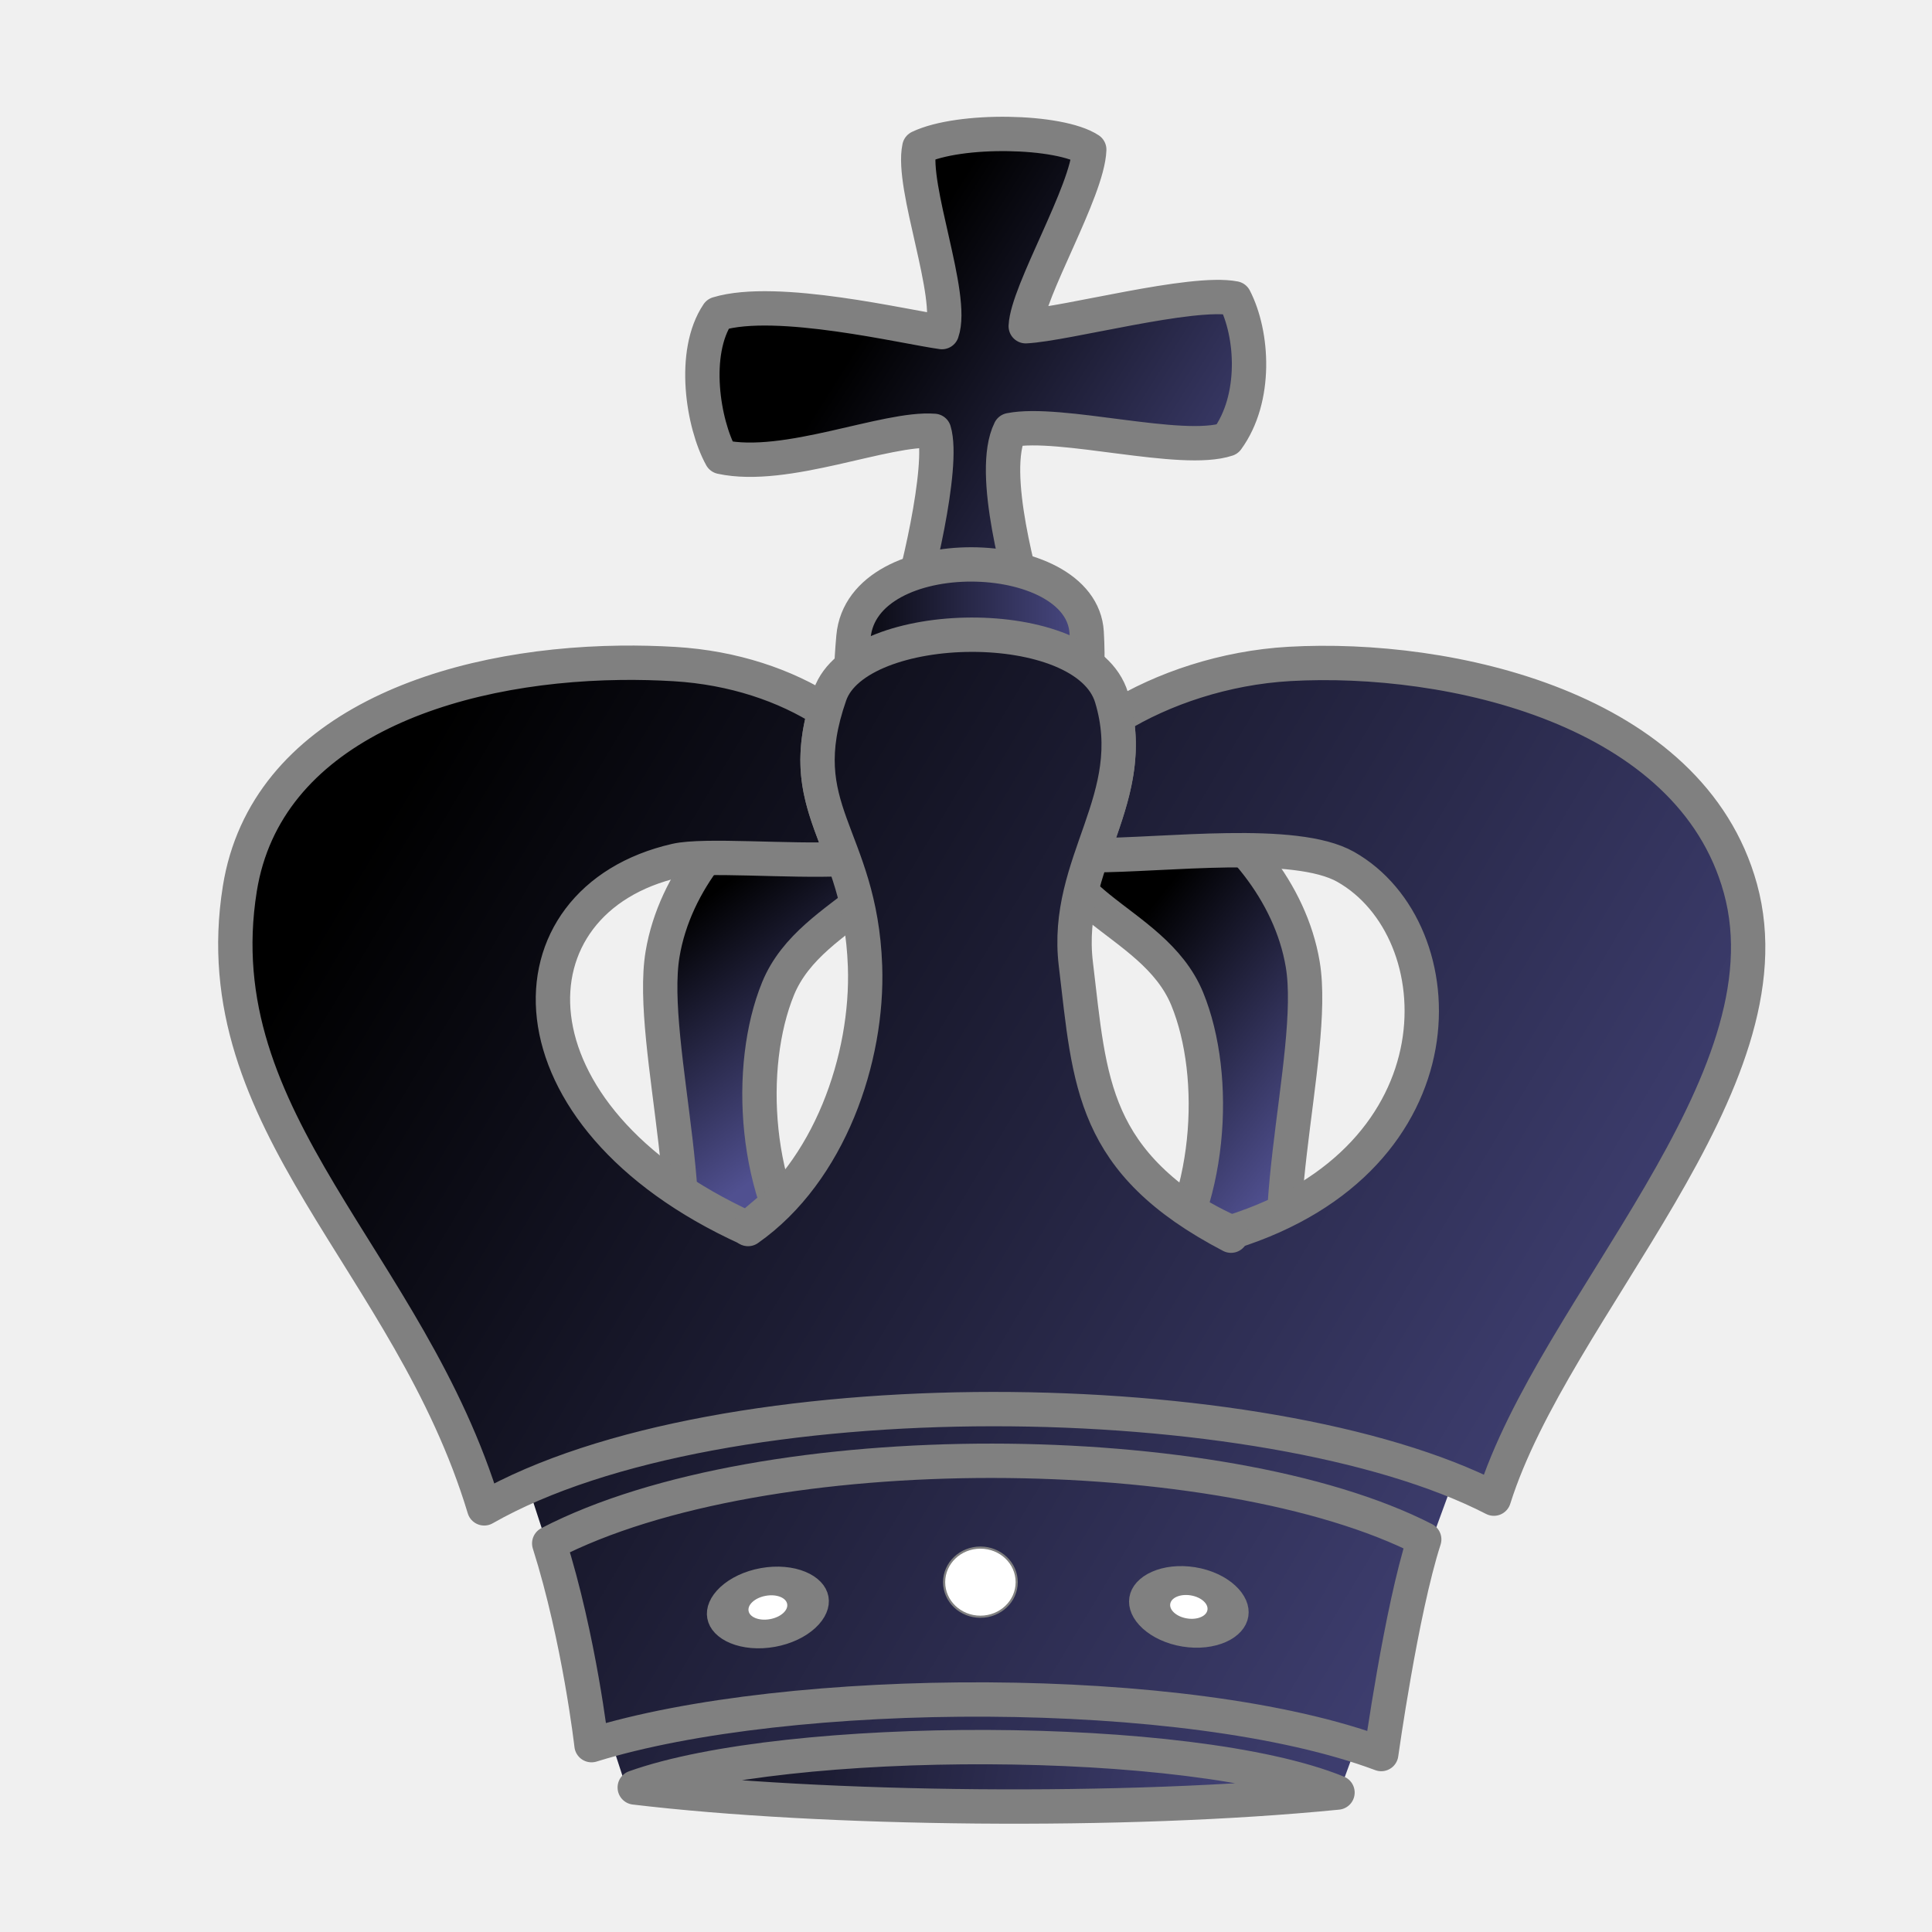
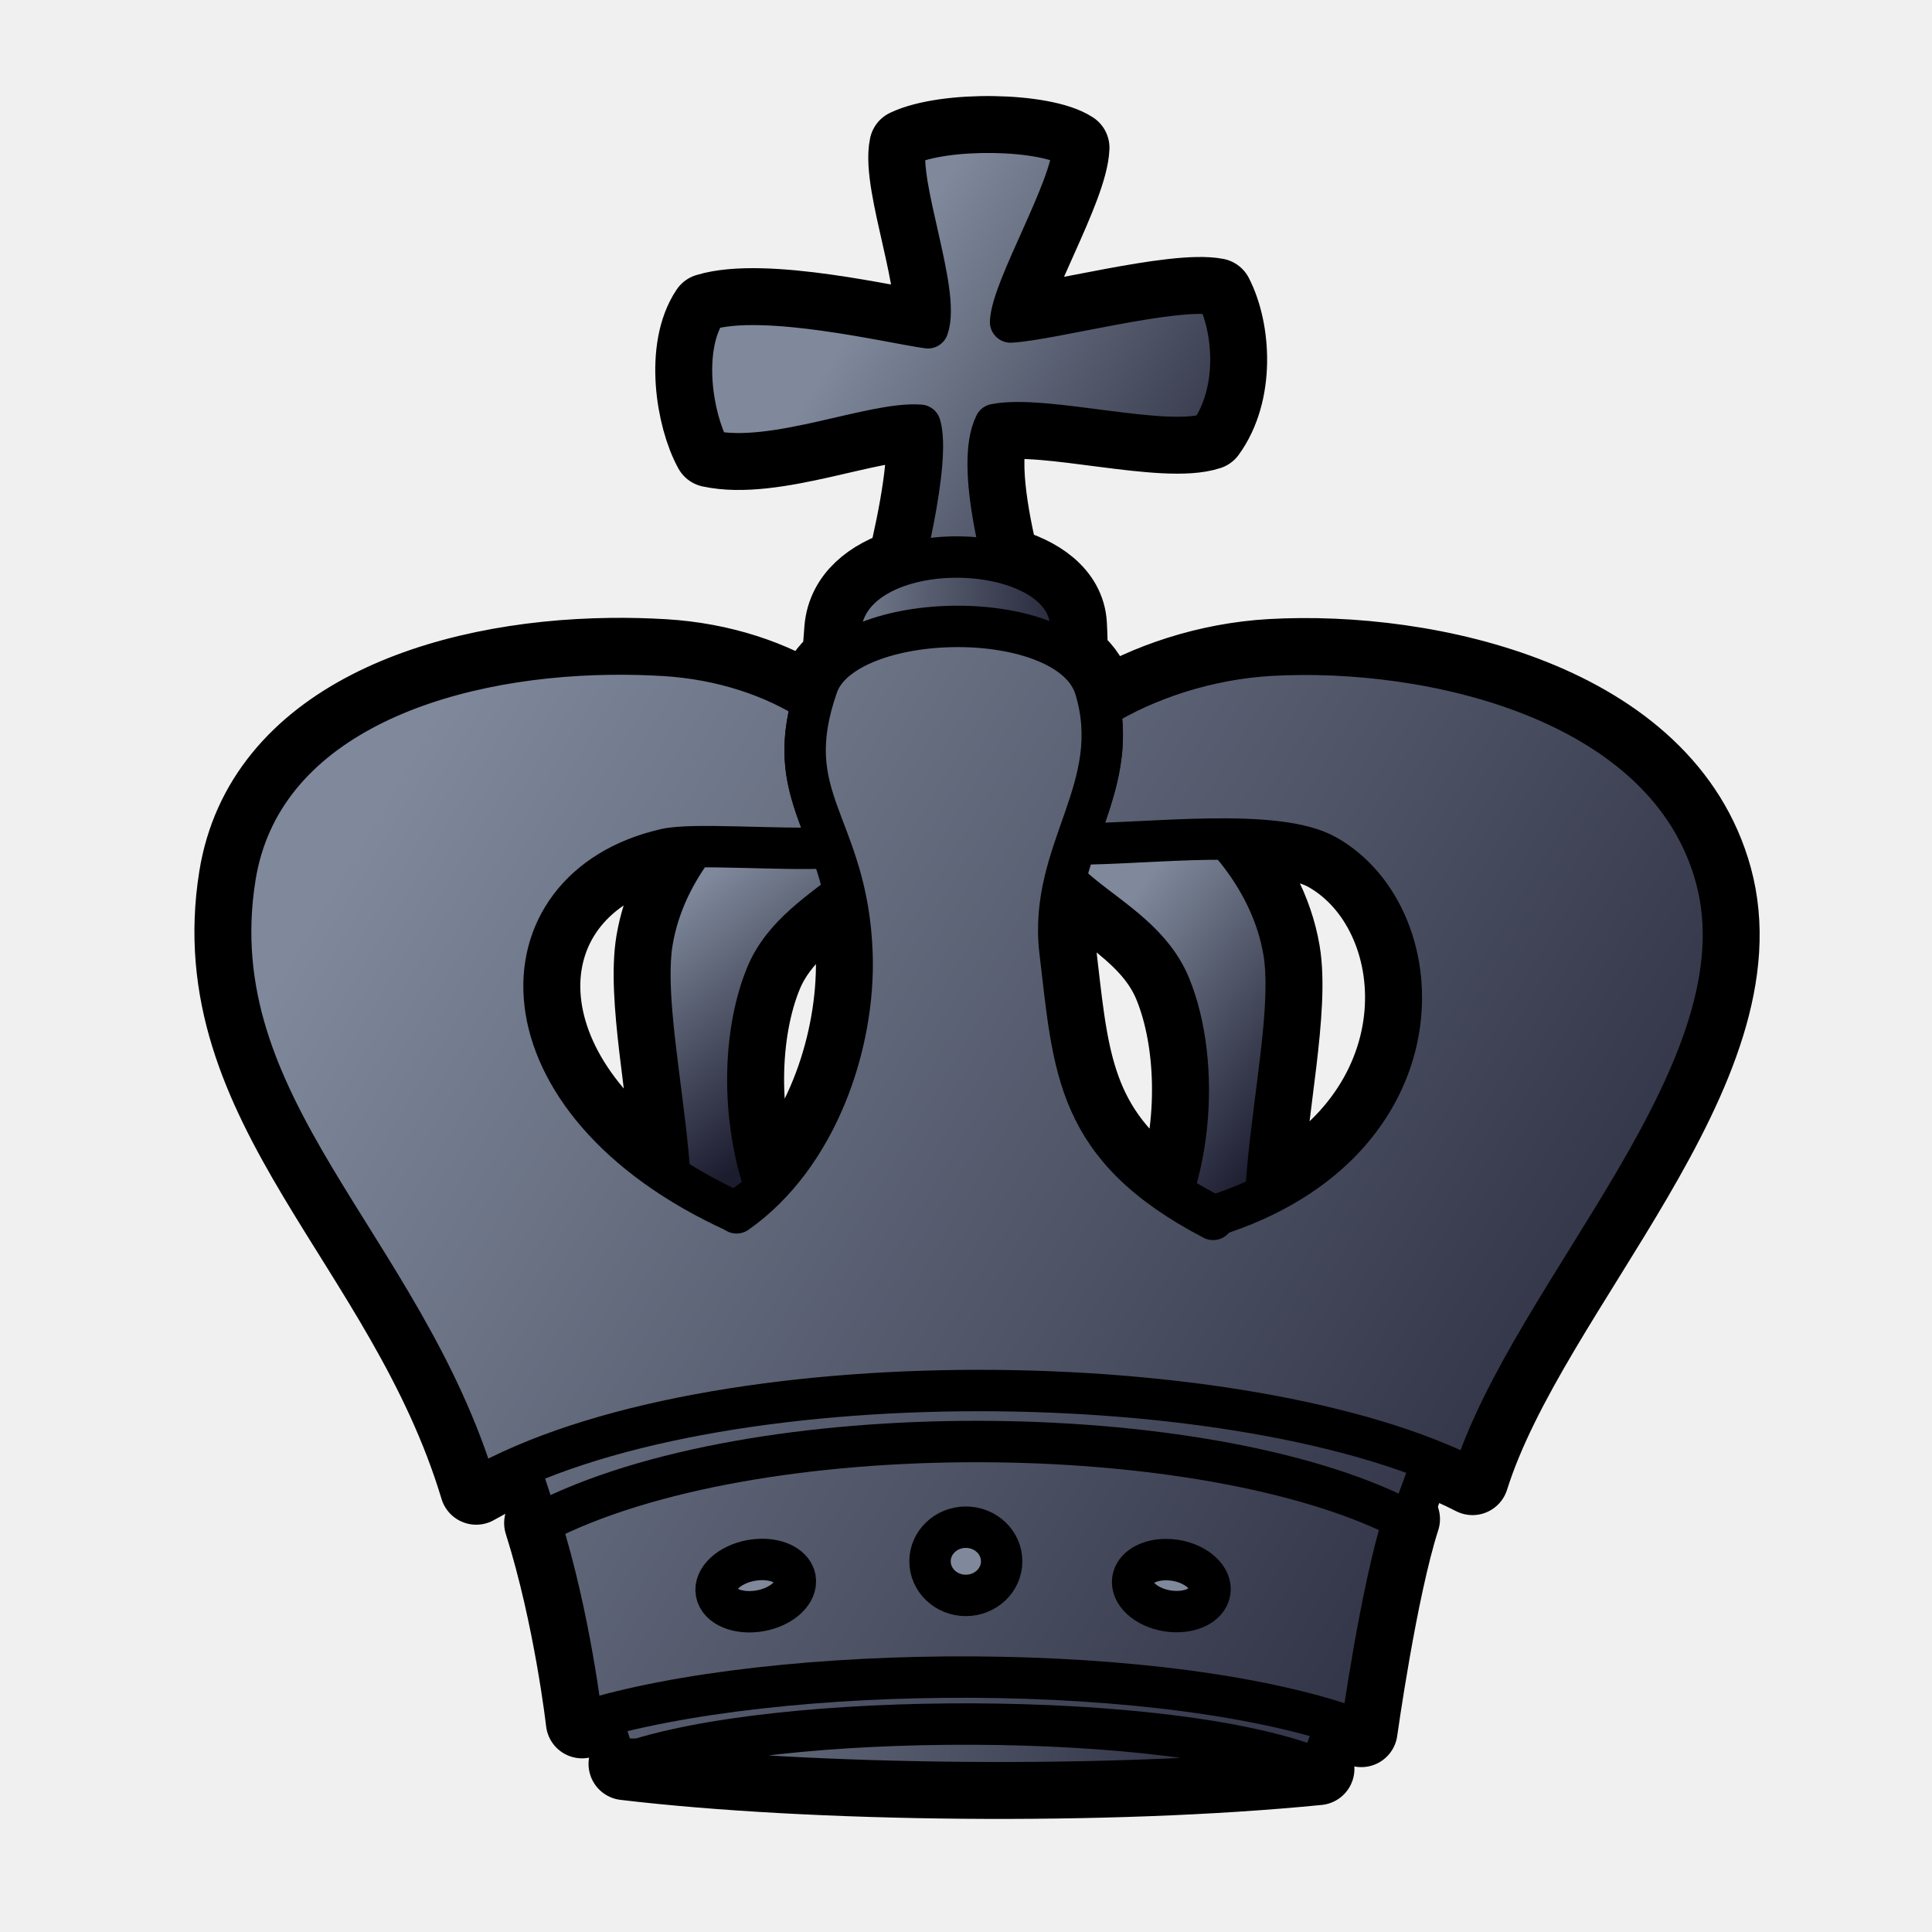
- <svg xmlns="http://www.w3.org/2000/svg" xmlns:xlink="http://www.w3.org/1999/xlink" width="700pt" height="700pt" viewBox="-20 0 900 900" version="1">
-   <defs>
-     <linearGradient id="a">
-       <stop offset="0" />
-       <stop offset="1" stop-color="#505090" />
+ <svg xmlns="http://www.w3.org/2000/svg" xmlns:xlink="http://www.w3.org/1999/xlink" width="700pt" height="700pt" id="king" viewBox="0 0 933.333 933.333" version="1.0">
+   <style id="style-base">
+     .base { 
+       fill-opacity:1;
+       fill-rule:evenodd;
+       stroke-miterlimit:4;
+       stroke-dasharray:none;
+       stroke-linecap:round;
+       stroke-linejoin:round;
+       stroke-opacity:1
+     }
+     .shadow {
+       stroke:none;
+       filter:url(#filterBlur);
+     }
+   </style>
+   <style id="stroke-medium">.stroke-medium {stroke-width: 20; }</style>
+   <style id="stroke-boundary">.stroke-boundary {stroke-width: 35; }</style>
+   <style id="stroke-color">.stroke-color {stroke: black; }</style>
+   <style id="fill-color">.fill-color {fill: #7f899b; }</style>
+   <defs id="defs36222">
+     <linearGradient id="fillGradient">
+       <stop style="stop-color: rgb(127, 137, 155); stop-opacity: 1;" offset="0" id="stop0" />
+       <stop style="stop-color: rgb(28, 28, 47); stop-opacity: 1;" offset="1" id="stop1" />
    </linearGradient>
-     <linearGradient xlink:href="#a" id="b" x1="297.554" y1="427.05" x2="368.562" y2="521.216" gradientUnits="userSpaceOnUse" />
-     <linearGradient xlink:href="#a" id="c" x1="495.296" y1="448.547" x2="595.971" y2="528.547" gradientUnits="userSpaceOnUse" />
-     <linearGradient xlink:href="#a" id="j" x1="221.551" y1="774.937" x2="633.491" y2="859.351" gradientUnits="userSpaceOnUse" />
-     <linearGradient xlink:href="#a" id="i" gradientUnits="userSpaceOnUse" x1="129.962" y1="428.659" x2="812.369" y2="836.313" />
-     <linearGradient xlink:href="#a" id="h" gradientUnits="userSpaceOnUse" x1="129.962" y1="428.659" x2="812.369" y2="836.313" />
-     <linearGradient xlink:href="#a" id="g" gradientUnits="userSpaceOnUse" x1="129.962" y1="428.659" x2="812.369" y2="836.313" />
-     <linearGradient xlink:href="#a" id="f" gradientUnits="userSpaceOnUse" x1="129.962" y1="428.659" x2="812.369" y2="836.313" />
-     <linearGradient xlink:href="#a" id="e" gradientUnits="userSpaceOnUse" x1="368.469" y1="319.275" x2="494.551" y2="319.275" />
-     <linearGradient xlink:href="#a" id="d" gradientUnits="userSpaceOnUse" x1="379.197" y1="160.253" x2="579.848" y2="286.919" />
+     <linearGradient xlink:href="#fillGradient" id="linearGradient2272" x1="297.554" y1="427.05" x2="368.562" y2="521.216" gradientUnits="userSpaceOnUse" gradientTransform="matrix(1.023287,0,0,1.023287,19.70574,0.052273)" />
+     <linearGradient xlink:href="#fillGradient" id="linearGradient2274" x1="495.296" y1="448.547" x2="595.971" y2="528.547" gradientUnits="userSpaceOnUse" gradientTransform="matrix(1.023287,0,0,1.023287,19.70574,0.052273)" />
+     <linearGradient xlink:href="#fillGradient" id="base-gradient" x1="221.551" y1="774.937" x2="633.491" y2="859.351" gradientUnits="userSpaceOnUse" gradientTransform="matrix(1.023287,0,0,1.023287,19.70574,0.052273)" />
+     <linearGradient xlink:href="#fillGradient" id="linearGradient2476" x1="342.53" y1="145.674" x2="549.848" y2="282.341" gradientUnits="userSpaceOnUse" />
+     <linearGradient xlink:href="#fillGradient" id="cross-gradient" x1="379.197" y1="160.253" x2="579.848" y2="286.919" gradientUnits="userSpaceOnUse" gradientTransform="matrix(1.023287,0,0,1.023287,19.70574,0.05227283)" />
+     <linearGradient xlink:href="#fillGradient" id="top-base-gradient" x1="368.469" y1="319.275" x2="494.551" y2="319.275" gradientUnits="userSpaceOnUse" gradientTransform="matrix(1.023287,0,0,1.023287,19.70574,0.05227283)" />
+     <linearGradient xlink:href="#fillGradient" id="crown-lower-gradient" x1="129.962" y1="428.659" x2="812.369" y2="836.313" gradientUnits="userSpaceOnUse" gradientTransform="matrix(1.023287,0,0,1.023287,19.70574,0.052273)" />
+     <linearGradient xlink:href="#fillGradient" id="background-gradient" gradientUnits="userSpaceOnUse" x1="129.962" y1="428.659" x2="812.369" y2="836.313" gradientTransform="matrix(1.023287,0,0,1.023287,19.70574,0.052273)" />
+     <linearGradient xlink:href="#fillGradient" id="bar1and5-gradient" gradientUnits="userSpaceOnUse" x1="129.962" y1="428.659" x2="812.369" y2="836.313" gradientTransform="matrix(1.023287,0,0,1.023287,19.70574,0.05227283)" />
+     <linearGradient xlink:href="#fillGradient" id="bar3-gradient" gradientUnits="userSpaceOnUse" x1="129.962" y1="428.659" x2="812.369" y2="836.313" gradientTransform="matrix(1.023287,0,0,1.023287,19.70574,0.05227283)" />
+     <linearGradient xlink:href="#fillGradient" id="linearGradient598" gradientUnits="userSpaceOnUse" x1="129.962" y1="428.659" x2="812.369" y2="836.313" />
  </defs>
-   <g fill-rule="evenodd">
-     <path d="M288.635 612.485c23.192-33.51-7.05-125.84.018-168.052 11.473-68.508 101.49-114.49 113.505-74.77 14.253 47.115-43.612 51.562-59.712 90.892-14.788 36.126-11.624 96.483 17.166 132.81" fill="url(#b)" stroke="gray" stroke-width="16" stroke-linecap="round" stroke-linejoin="round" />
-     <path d="M586.89 617.316c-23.192-33.51 7.052-125.84-.018-168.052-11.473-68.508-101.49-114.49-113.505-74.77-14.253 47.115 43.612 51.562 59.712 90.892 14.787 36.126 11.623 96.483-17.167 132.81" fill="url(#c)" stroke="gray" stroke-width="16" stroke-linecap="round" stroke-linejoin="round" />
-     <path d="M401.217 288.115c5.257-15 18.904-70.925 13.916-87.4-22.314-1.766-68.935 18.702-99.152 12.145-8.51-15.386-13.823-48.494-1.6-66.668 27.357-8.324 87.732 6.27 104.42 8.505 5.916-16.853-14.494-67.638-10.54-86.027 18.75-8.963 65.314-8.077 79.153 1.034-.705 19.314-28.895 66.225-29.58 82.264 18.785-.963 77.295-16.875 97.27-12.99 8.615 16.712 10.485 46.566-3.415 65.647-21.295 7.093-77.675-8.93-101.167-4.27-9.898 19.967 5.492 71.523 9.28 86.605" fill="url(#d)" stroke="gray" stroke-width="16" stroke-linecap="round" stroke-linejoin="round" />
-     <path d="M408.41 371.832c-24.735-21.418-35.634-21.596-30.833-75.206 4.1-45.78 106.257-43.42 108.634-1.99 2.982 51.946-14.29 55.836-26.298 80.988" fill="url(#e)" stroke="gray" stroke-width="16" stroke-linecap="round" stroke-linejoin="round" />
-     <path d="M270.962 830.3l-63.975-196.244 471.233-2.067-74.89 204.323-332.368-6.014z" fill="url(#f)" />
-     <path d="M643.456 717.11c-93.676-48.015-307.14-50.27-407.606 1.875 14.074 44.473 19.704 93.973 19.704 93.973 91.666-28.464 277.873-29.6 367.873 4.143 0 0 9.28-66.68 20.03-99.99z" fill="url(#g)" stroke="gray" stroke-width="16" stroke-linecap="round" stroke-linejoin="round" />
-     <path d="M553.53 574.03c-36.24-15.312-76.703-58.825-121.977-60.22-43.574 1.01-78.556 38.563-103.397 58.41-115.273-52.468-113.895-152.893-33.25-171.314 13.135-3 52.232.464 78.063-.72-8.227-22.714-17.193-38.822-8.69-69.06-18.227-11.733-42.487-20.145-70.124-21.782-8.25-.49-16.63-.697-25.03-.594-81.202 1-165.452 30.536-177.407 105.25-17.45 109.048 79.09 173.315 113.843 288.656 110.307-62.908 364.664-58.902 470.343-4.53 28.048-89.163 139.85-193.362 114.844-284.25-23.158-84.17-135.742-108.802-210.03-104.595-30.11 1.707-59.014 11.454-80.72 24.845 4.202 23.97-4.315 43.57-11.375 64.28 34.345.016 94.602-7.97 118.25 5.408 52.23 29.546 56.212 135.896-53.344 170.218z" fill="url(#h)" stroke="gray" stroke-width="16" stroke-linecap="round" stroke-linejoin="round" />
-     <path d="M328.488 572.528c37.995-26.678 55.998-79.66 54.48-122.435-2.192-61.676-35.18-72.426-16.34-126.414 12.773-36.608 119.162-38.49 131.178 1.23 14.253 47.115-22.343 76.448-16.638 124.144 6.654 55.64 7.067 92.523 72.294 126.573" fill="url(#i)" stroke="gray" stroke-width="16" stroke-linecap="round" stroke-linejoin="round" />
-     <path d="M275.69 832.678c87.866 10.484 228.213 12.205 327.368 2.36-68.597-27.98-256.555-27.677-327.367-2.36z" fill="url(#j)" stroke="gray" stroke-width="16" stroke-linecap="round" stroke-linejoin="round" />
-     <path d="M453.622 737.035a16.908 16.103 0 11-33.817 0 16.908 16.103 0 1133.817 0z" fill="#fff" stroke="gray" stroke-width="15.456.56" stroke-linecap="round" stroke-linejoin="round" />
-     <path d="M815 915a17.5 16.667 0 11-35 0 17.5 16.667 0 1135 0z" transform="matrix(1.063 -.192 .129 .713 -628.072 249.549)" fill="#fff" stroke="gray" stroke-width="18.087" stroke-linecap="round" stroke-linejoin="round" />
-     <path transform="matrix(1.039 .169 -.116 .715 -188.652 -40.445)" d="M815 915a17.5 16.667 0 11-35 0 17.5 16.667 0 1135 0z" fill="#fff" stroke="gray" stroke-width="18.32" stroke-linecap="round" stroke-linejoin="round" />
-   </g>
+   <path id="boundary" class="base stroke-color stroke-boundary" style="fill:none" d="m 479.855,63.916 c -16.081,-0.246 -32.789,1.82 -42.382,6.406 -4.046,18.817 16.84,70.785 10.786,88.031 -17.077,-2.288 -78.859,-17.222 -106.852,-8.704 -12.51,18.597 -7.072,52.476 1.637,68.22 30.92,6.71 78.628,-14.234 101.461,-12.427 3.63,11.989 -2.383,44.223 -8.094,67.463 -16.251,5 -28.935,15.03 -30.337,30.681 -0.48,5.363 -0.76,10.068 -0.935,14.458 -4.833,3.761 -8.492,8.135 -10.269,13.227 -0.984,2.82 -1.797,5.498 -2.516,8.1 0.046,-0.167 0.069,-0.314 0.116,-0.482 -18.653,-12.005 -43.478,-20.613 -71.758,-22.288 -8.444,-0.5 -17.019,-0.713 -25.614,-0.608 -83.091,1.023 -169.304,31.248 -181.538,107.701 C 95.705,535.28 194.495,601.045 230.055,719.071 342.931,654.699 603.213,658.797 711.352,714.435 740.053,623.197 854.459,516.57 828.87,423.565 805.172,337.436 689.966,312.23 613.948,316.536 c -30.81,1.745 -60.387,11.719 -82.598,25.422 0.013,0.072 0.015,0.141 0.028,0.214 -0.541,-3.14 -1.277,-6.347 -2.274,-9.645 -1.861,-6.15 -5.959,-11.31 -11.576,-15.535 0.117,-4.652 0.039,-9.751 -0.288,-15.443 -0.87,-15.156 -14.864,-25.099 -32.583,-29.611 -5.357,-22.134 -11.082,-52.453 -3.937,-66.863 24.038,-4.768 81.731,11.627 103.522,4.369 14.224,-19.525 12.31,-50.076 3.494,-67.175 -20.439,-3.977 -80.311,12.307 -99.533,13.293 0.7,-16.412 29.548,-64.416 30.269,-84.179 -7.081,-4.662 -22.535,-7.219 -38.615,-7.465 z m 113.103,341.526 c 19.463,0.151 37.217,1.865 47.755,7.827 49.016,27.729 56.432,121.522 -29.142,163.978 2.205,-40.589 13.334,-89.643 8.674,-117.468 -3.464,-20.681 -13.947,-39.327 -27.287,-54.336 z m -257.591,3.637 c -9.929,13.316 -17.457,28.855 -20.288,45.756 -4.495,26.842 5.742,73.476 8.452,113.175 -84.821,-55.957 -76.269,-140.764 -2.053,-157.716 3.249,-0.742 8.102,-1.085 13.888,-1.215 z m 179.169,16.035 c 15.476,15.638 40.756,26.965 50.661,51.162 10.903,26.635 12.201,66.113 1.093,100.02 -2.209,-1.255 -4.859,-2.696 -7.185,-4.011 -40.08,-30.451 -41.294,-64.782 -47.027,-112.721 -1.497,-12.514 -0.129,-23.783 2.458,-34.45 z m -106.708,6.18 c 1.93,8.498 3.361,18.059 3.761,29.334 1.353,38.095 -12.443,84.087 -41.673,113.375 -12.068,-34.48 -10.98,-75.34 0.208,-102.67 7.451,-18.203 23.549,-29.097 37.704,-40.038 z m 64.373,265.091 c -79.441,-0.049 -159.752,12.715 -211.155,39.395 14.401,45.508 20.162,96.163 20.162,96.163 93.801,-29.127 284.346,-30.289 376.442,4.239 0,0 9.496,-68.233 20.496,-102.321 -47.929,-24.566 -126.503,-37.427 -205.945,-37.476 z m -2.041,136.491 c -65.916,-0.263 -132.115,6.292 -168.345,19.245 89.91,10.729 233.527,12.49 334.991,2.414 -35.097,-14.316 -100.73,-21.396 -166.646,-21.659 z" />
+   <path class="base stroke-color stroke-medium" style="fill:url(#linearGradient2272)" d="m 315.062,626.8 c 23.732,-34.291 -7.215,-128.769 0.019,-171.965 11.74,-70.103 103.853,-117.157 116.148,-76.513 14.585,48.213 -44.627,52.764 -61.102,93.01 -15.132,36.967 -11.895,98.729 17.566,135.902" id="bar2" />
+   <path id="bar4" d="m 620.263,631.744 c -23.732,-34.291 7.215,-128.769 -0.019,-171.965 -11.74,-70.103 -103.853,-117.156 -116.148,-76.513 -14.585,48.213 44.627,52.764 61.102,93.01 15.132,36.967 11.895,98.729 -17.566,135.902" class="base stroke-color stroke-medium" style="fill:url(#linearGradient2274)" />
+   <path class="base stroke-color stroke-medium" style="fill:url(#cross-gradient)" d="m 430.266,294.877 c 5.38,-15.35 19.345,-72.577 14.24,-89.436 -22.834,-1.807 -70.541,19.138 -101.461,12.428 -8.709,-15.744 -14.146,-49.623 -1.637,-68.22 27.992,-8.518 89.774,6.414 106.85,8.703 6.054,-17.245 -14.832,-69.213 -10.786,-88.03 19.187,-9.172 66.835,-8.265 80.997,1.058 -0.721,19.763 -29.568,67.767 -30.268,84.18 19.221,-0.985 79.094,-17.268 99.533,-13.291 8.817,17.1 10.73,47.649 -3.494,67.175 -21.791,7.258 -79.484,-9.138 -103.522,-4.37 -10.13,20.432 5.619,73.189 9.494,88.622" id="cross" />
+   <path class="base stroke-color stroke-medium" style="fill:url(#top-base-gradient)" d="m 437.626,380.543 c -25.311,-21.917 -36.464,-22.099 -31.551,-76.957 4.195,-46.847 108.731,-44.43 111.164,-2.037 3.05,53.157 -14.623,57.137 -26.912,82.875" id="top-base" />
+   <path id="background" d="M 296.977,849.687 231.512,648.874 713.719,646.758 637.085,855.841 Z" class="base stroke-color stroke-medium" style="fill:url(#background-gradient)" />
+   <path id="bar1and5" d="m 586.127,587.451 c -29.431,-15.909 -91.247,-54.786 -124.805,-56.174 -25.65,-1.061 -78.594,33.236 -105.819,54.319 C 237.547,531.908 238.956,429.144 321.479,410.294 c 13.441,-3.07 53.448,0.474 79.88,-0.735 -8.417,-23.245 -17.592,-39.728 -8.89,-70.671 -18.653,-12.005 -43.477,-20.613 -71.758,-22.288 -8.444,-0.5 -17.018,-0.713 -25.614,-0.608 -83.092,1.023 -169.304,31.247 -181.538,107.701 -17.855,111.588 80.934,177.351 116.495,295.378 112.876,-64.373 373.157,-60.274 481.297,-4.637 28.701,-91.238 143.108,-197.863 117.518,-290.869 -23.698,-86.13 -138.903,-111.335 -214.922,-107.029 -30.81,1.745 -60.387,11.719 -82.598,25.422 4.3,24.529 -4.415,44.584 -11.64,65.778 35.145,0.015 96.805,-8.157 121.004,5.532 53.446,30.235 57.521,139.061 -54.586,174.183 z" class="base stroke-color stroke-medium" style="fill:url(#bar1and5-gradient)" />
+   <path class="base stroke-color stroke-medium" style="fill:url(#bar3-gradient)" d="m 355.843,585.913 c 38.88,-27.299 57.302,-81.516 55.748,-125.286 -2.242,-63.112 -35.999,-74.113 -16.721,-129.358 13.072,-37.46 121.938,-39.385 134.233,1.258 14.585,48.213 -22.862,78.229 -17.025,127.037 6.809,56.936 7.232,94.677 73.978,129.52" id="bar3" />
+   <path class="base stroke-color stroke-medium" style="fill:url(#crown-lower-gradient)" d="m 678.146,733.861 c -95.858,-49.132 -314.291,-51.441 -417.098,1.919 14.401,45.508 20.162,96.162 20.162,96.162 93.801,-29.127 284.344,-30.289 376.44,4.239 0,0 9.496,-68.232 20.495,-102.32 z" id="crown-lower" />
+   <path class="base stroke-color stroke-medium" style="fill:url(#base-gradient)" d="m 301.817,852.121 c 89.91,10.729 233.526,12.49 334.99,2.414 -70.194,-28.632 -262.53,-28.32 -334.99,-2.414 z" id="base" />
+   <path id="jewel-center" class="base stroke-color stroke-medium fill-color" d="M 466.59 737.771 A 17.302 16.478 0 0 0 449.287 754.25 A 17.302 16.478 0 0 0 466.59 770.729 A 17.302 16.478 0 0 0 483.891 754.25 A 17.302 16.478 0 0 0 466.59 737.771 z " />
+   <path id="jewel-right" class="base stroke-color stroke-medium fill-color" d="M 562.953 753.426 A 18.849 12.359 9.218 0 0 547.252 762.971 A 18.849 12.359 9.218 0 0 563.877 778.189 A 18.849 12.359 9.218 0 0 584.463 769.01 A 18.849 12.359 9.218 0 0 567.836 753.791 A 18.849 12.359 9.218 0 0 562.953 753.426 z " />
+   <path id="jewel-left" class="base stroke-color stroke-medium fill-color" d="M 367.889 753.352 A 12.359 19.338 79.735 0 0 362.889 753.83 A 12.359 19.338 79.735 0 0 346.061 769.438 A 12.359 19.338 79.735 0 0 367.293 778.15 A 12.359 19.338 79.735 0 0 384.119 762.545 A 12.359 19.338 79.735 0 0 367.889 753.352 z " />
</svg>
